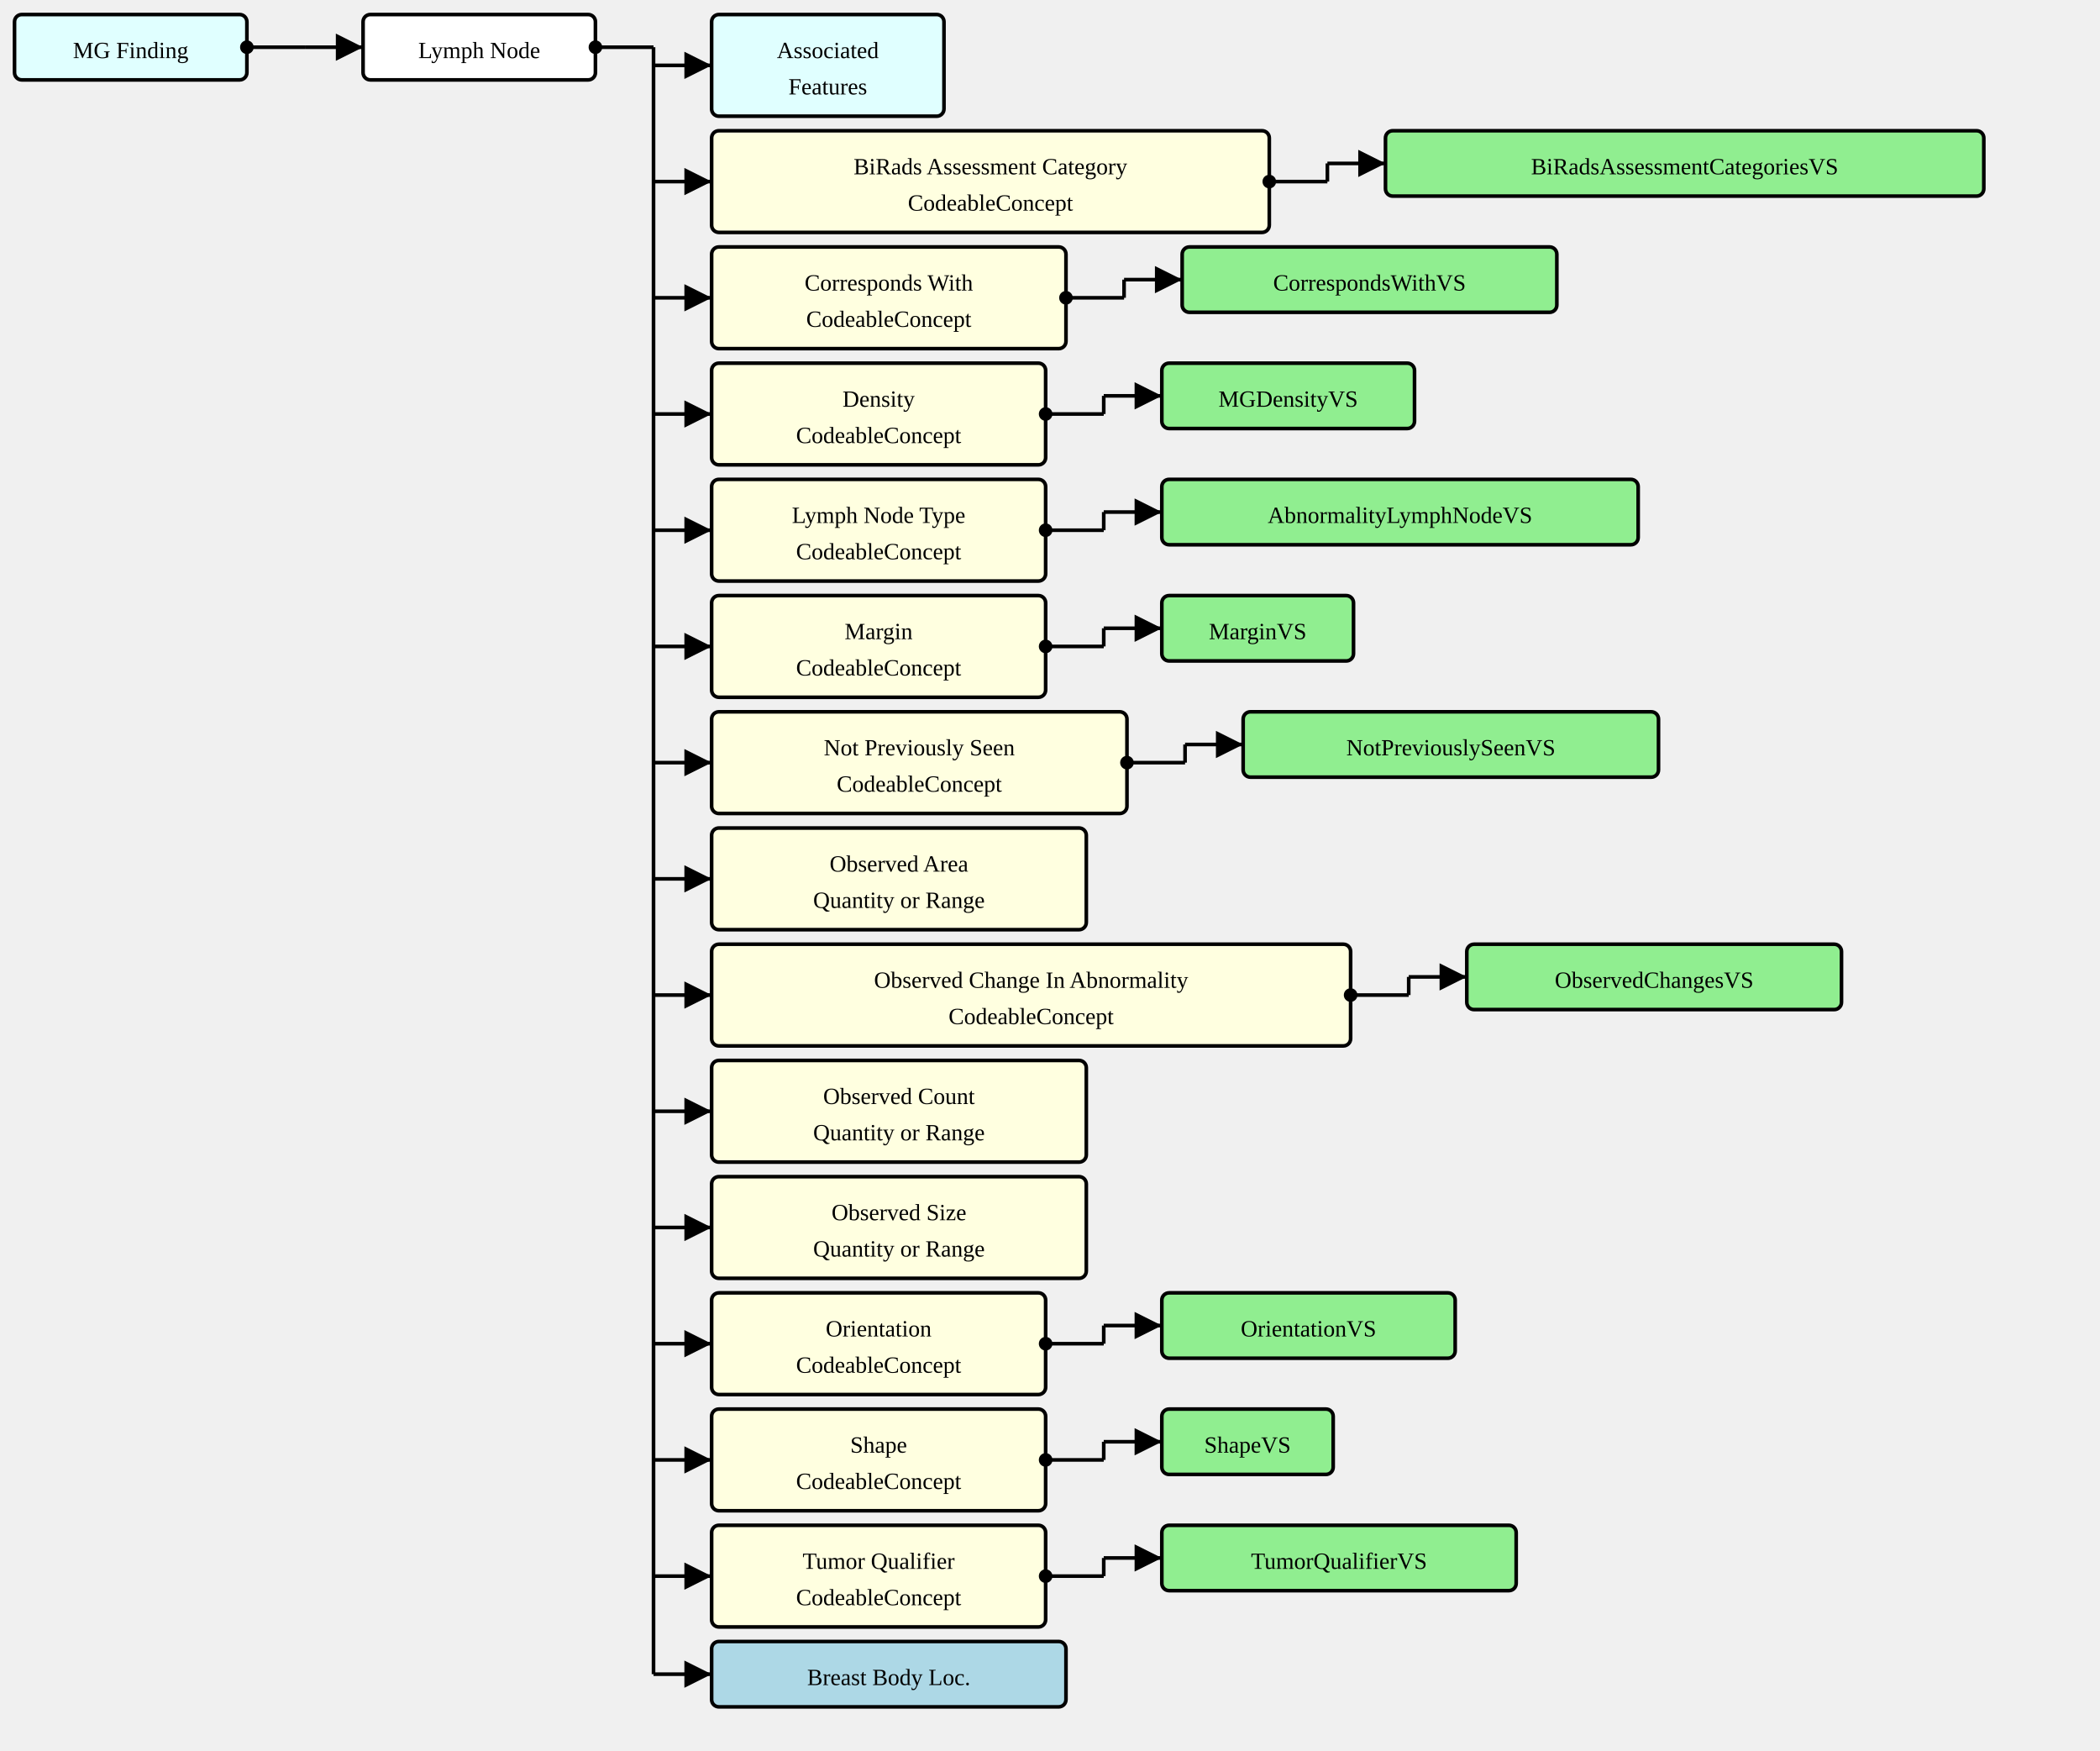
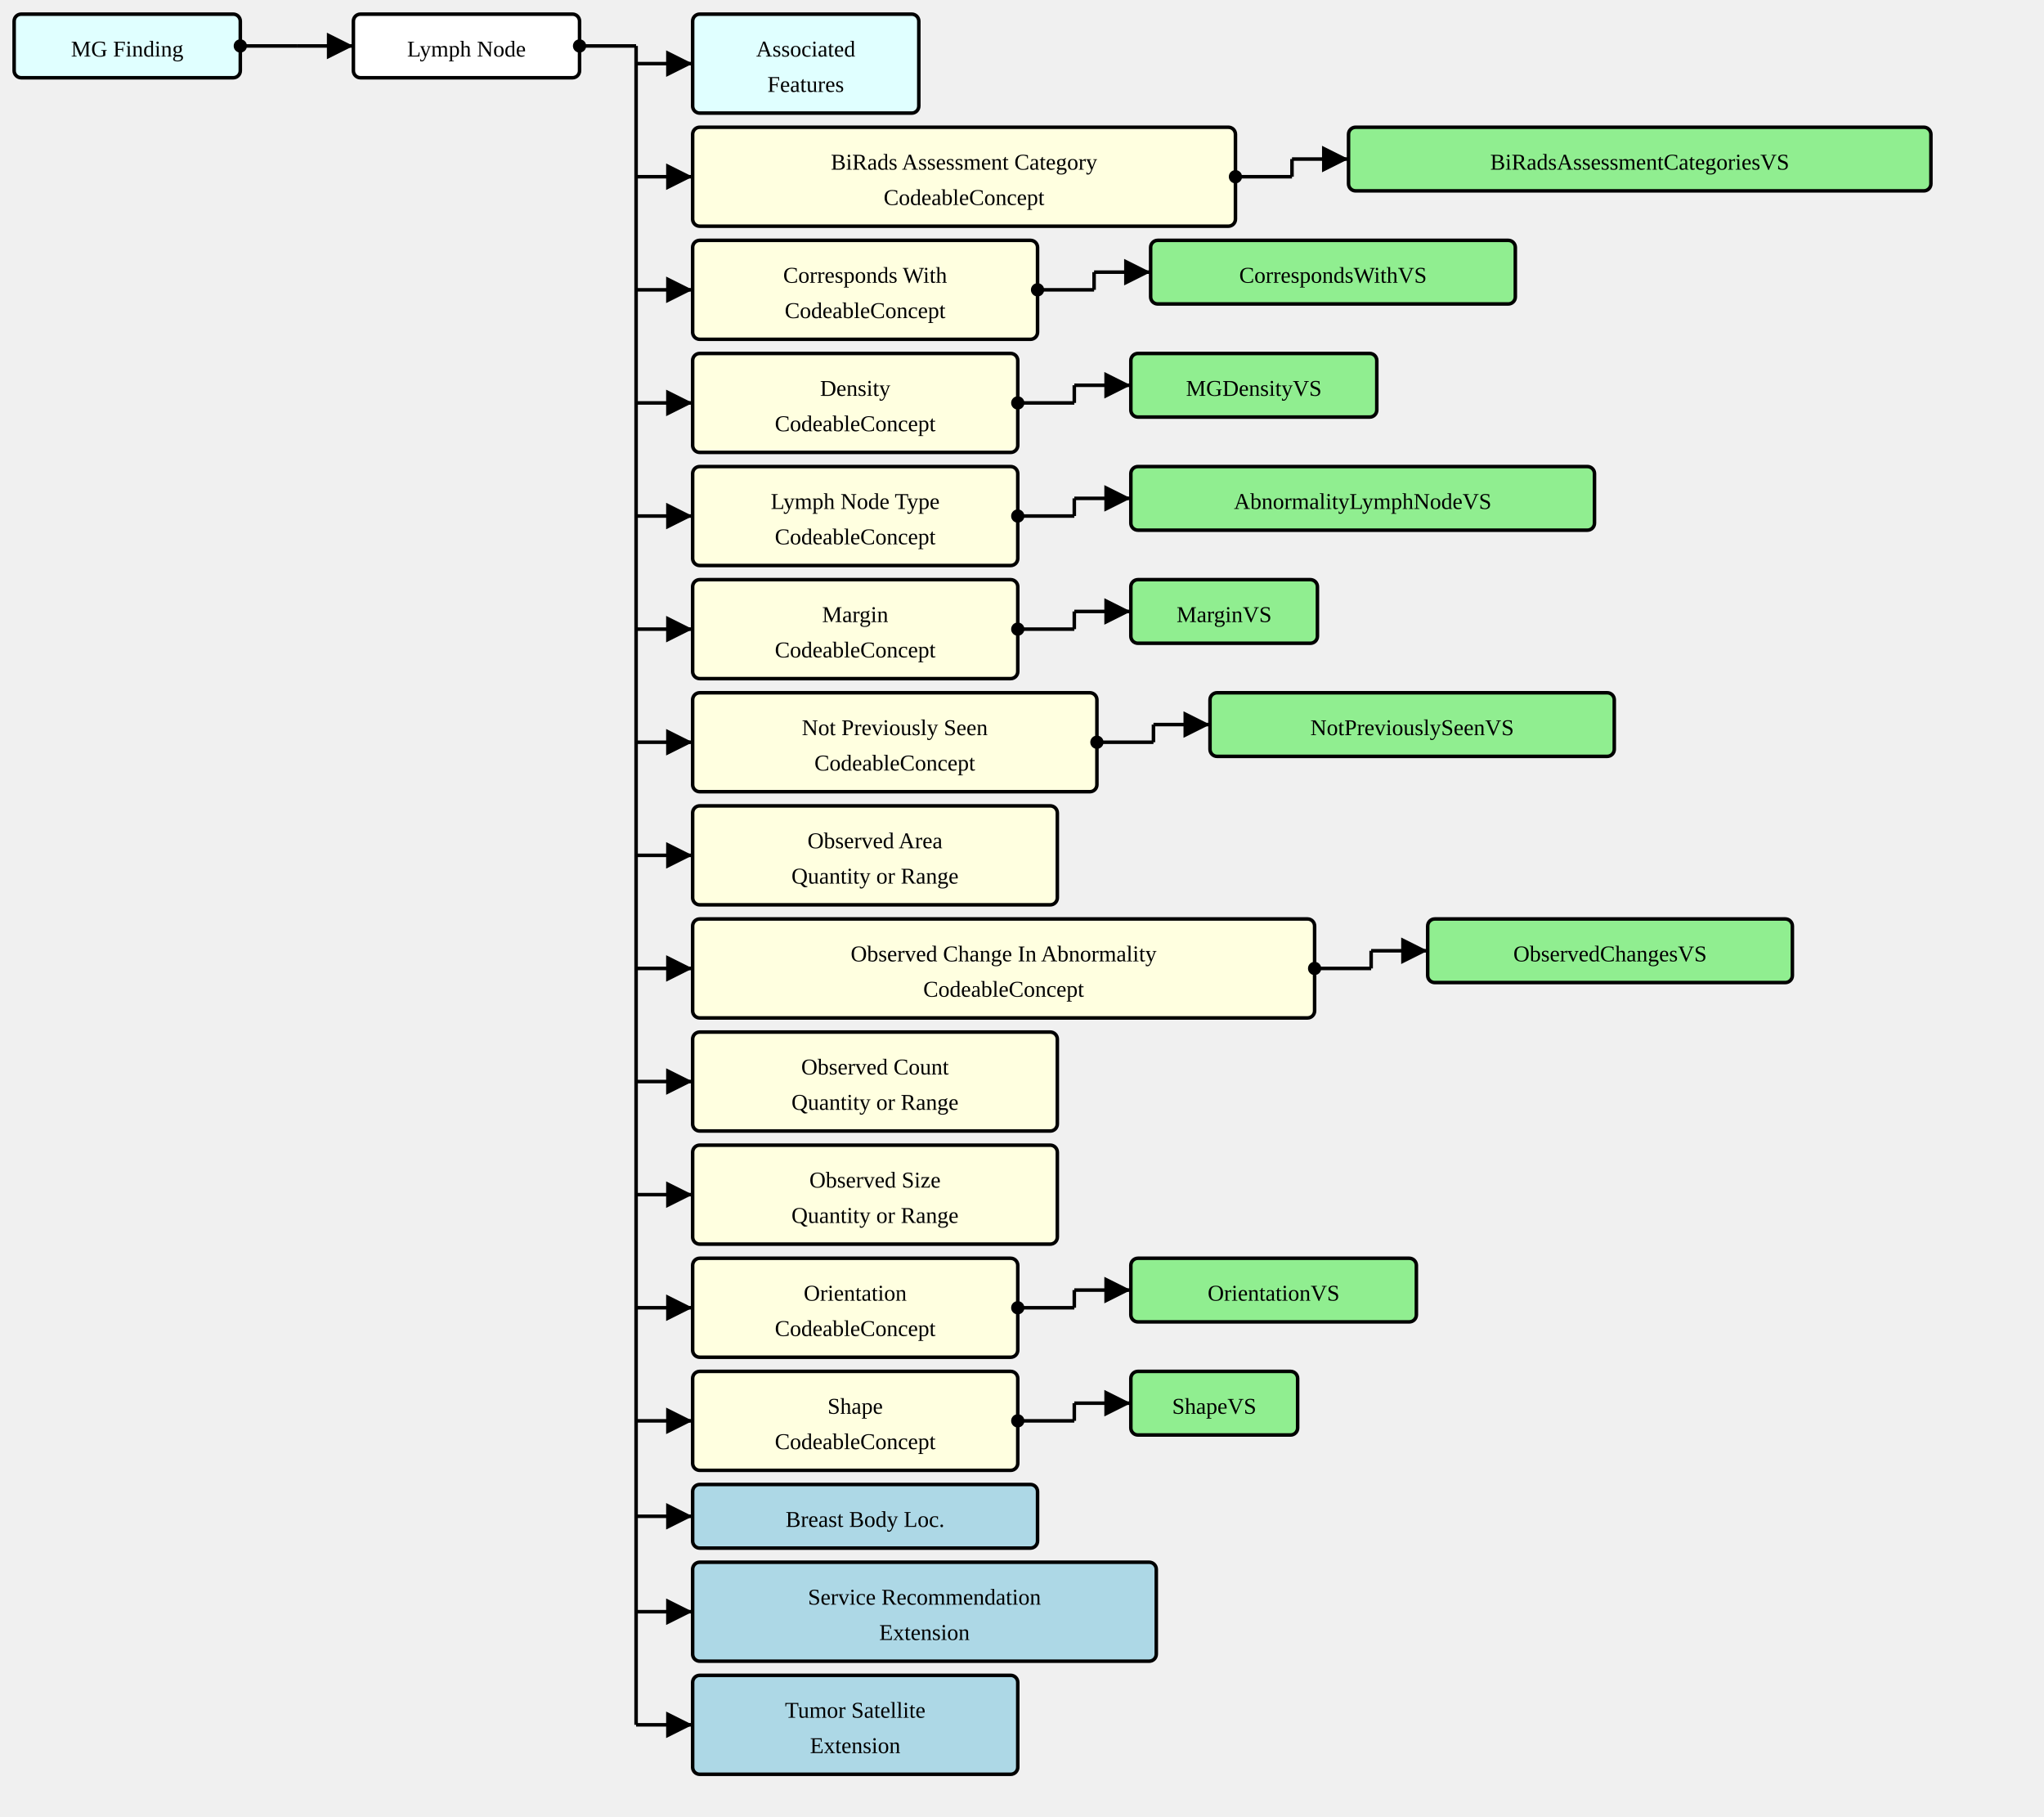
- <svg xmlns="http://www.w3.org/2000/svg" version="1.1" width="1084.5" height="903.75">
+ <svg xmlns="http://www.w3.org/2000/svg" version="1.1" width="1084.5" height="963.75">
  <defs>
    <marker id="arrowStart" markerWidth="3.75" markerHeight="3.75" markerUnits="px" refX="1.875" refY="1.875">
      <circle fill="Black" stroke-width="0" cx="1.875" cy="1.875" r="1.875" />
    </marker>
    <marker id="arrowEnd" markerWidth="7.5" markerHeight="7.5" markerUnits="px" refX="7.5" refY="3.75">
      <polygon fill="Black" stroke-width="0" points="0 0 7.5 3.75 0 7.5" />
    </marker>
  </defs>
  <g>
    <g transform="translate(7.5 7.5)">
      <a href="./StructureDefinition-MGFinding.html" target="_top">
        <rect fill="LightCyan" stroke="Black" stroke-width="1.875" x="0" y="0" width="120" height="33.75" rx="3.75" ry="3.75" />
      </a>
      <a href="./StructureDefinition-MGFinding.html" target="_top">
        <text x="60" y="22.5" text-anchor="middle">MG Finding</text>
      </a>
    </g>
    <line stroke="Black" stroke-width="1.875" marker-end="url(#arrowEnd)" x1="157.5" y1="24.375" x2="187.5" y2="24.375" />
    <line stroke="Black" stroke-width="1.875" marker-start="url(#arrowStart)" x1="127.5" y1="24.375" x2="157.5" y2="24.375" />
    <line stroke="Black" stroke-width="1.875" x1="157.5" y1="24.375" x2="157.5" y2="24.375" />
  </g>
  <g>
    <g transform="translate(187.5 7.5)">
      <rect fill="White" stroke="Black" stroke-width="1.875" x="0" y="0" width="120" height="33.75" rx="3.75" ry="3.75" />
      <text x="60" y="22.5" text-anchor="middle">Lymph Node</text>
    </g>
    <line stroke="Black" stroke-width="1.875" marker-end="url(#arrowEnd)" x1="337.5" y1="33.75" x2="367.5" y2="33.75" />
    <line stroke="Black" stroke-width="1.875" marker-end="url(#arrowEnd)" x1="337.5" y1="93.75" x2="367.5" y2="93.75" />
    <line stroke="Black" stroke-width="1.875" marker-end="url(#arrowEnd)" x1="337.5" y1="153.75" x2="367.5" y2="153.75" />
    <line stroke="Black" stroke-width="1.875" marker-end="url(#arrowEnd)" x1="337.5" y1="213.75" x2="367.5" y2="213.75" />
    <line stroke="Black" stroke-width="1.875" marker-end="url(#arrowEnd)" x1="337.5" y1="273.75" x2="367.5" y2="273.75" />
    <line stroke="Black" stroke-width="1.875" marker-end="url(#arrowEnd)" x1="337.5" y1="333.75" x2="367.5" y2="333.75" />
    <line stroke="Black" stroke-width="1.875" marker-end="url(#arrowEnd)" x1="337.5" y1="393.75" x2="367.5" y2="393.75" />
    <line stroke="Black" stroke-width="1.875" marker-end="url(#arrowEnd)" x1="337.5" y1="453.75" x2="367.5" y2="453.75" />
    <line stroke="Black" stroke-width="1.875" marker-end="url(#arrowEnd)" x1="337.5" y1="513.75" x2="367.5" y2="513.75" />
    <line stroke="Black" stroke-width="1.875" marker-end="url(#arrowEnd)" x1="337.5" y1="573.75" x2="367.5" y2="573.75" />
    <line stroke="Black" stroke-width="1.875" marker-end="url(#arrowEnd)" x1="337.5" y1="633.75" x2="367.5" y2="633.75" />
    <line stroke="Black" stroke-width="1.875" marker-end="url(#arrowEnd)" x1="337.5" y1="693.75" x2="367.5" y2="693.75" />
    <line stroke="Black" stroke-width="1.875" marker-end="url(#arrowEnd)" x1="337.5" y1="753.75" x2="367.5" y2="753.75" />
-     <line stroke="Black" stroke-width="1.875" marker-end="url(#arrowEnd)" x1="337.5" y1="813.75" x2="367.5" y2="813.75" />
-     <line stroke="Black" stroke-width="1.875" marker-end="url(#arrowEnd)" x1="337.5" y1="864.375" x2="367.5" y2="864.375" />
+     <line stroke="Black" stroke-width="1.875" marker-end="url(#arrowEnd)" x1="337.5" y1="804.375" x2="367.5" y2="804.375" />
+     <line stroke="Black" stroke-width="1.875" marker-end="url(#arrowEnd)" x1="337.5" y1="855" x2="367.5" y2="855" />
+     <line stroke="Black" stroke-width="1.875" marker-end="url(#arrowEnd)" x1="337.5" y1="915" x2="367.5" y2="915" />
    <line stroke="Black" stroke-width="1.875" marker-start="url(#arrowStart)" x1="307.5" y1="24.375" x2="337.5" y2="24.375" />
-     <line stroke="Black" stroke-width="1.875" x1="337.5" y1="24.375" x2="337.5" y2="864.375" />
+     <line stroke="Black" stroke-width="1.875" x1="337.5" y1="24.375" x2="337.5" y2="915" />
  </g>
  <g>
    <g transform="translate(367.5 7.5)">
      <a href="./StructureDefinition-AssociatedFeatures.html" target="_top">
        <rect fill="LightCyan" stroke="Black" stroke-width="1.875" x="0" y="0" width="120" height="52.5" rx="3.75" ry="3.75" />
      </a>
      <a href="./StructureDefinition-AssociatedFeatures.html" target="_top">
        <text x="60" y="22.5" text-anchor="middle">Associated</text>
      </a>
      <a href="./StructureDefinition-AssociatedFeatures.html" target="_top">
        <text x="60" y="41.25" text-anchor="middle">Features</text>
      </a>
    </g>
  </g>
  <g>
    <g transform="translate(367.5 67.5)">
      <a href="StructureDefinition-AbnormalityLymphNode-definitions.html#Observation.component:biRadsAssessmentCategory" target="_top">
        <rect fill="LightYellow" stroke="Black" stroke-width="1.875" x="0" y="0" width="288" height="52.5" rx="3.75" ry="3.75" />
      </a>
      <a href="StructureDefinition-AbnormalityLymphNode-definitions.html#Observation.component:biRadsAssessmentCategory" target="_top">
        <text x="144" y="22.5" text-anchor="middle">BiRads Assessment Category</text>
      </a>
      <a href="StructureDefinition-AbnormalityLymphNode-definitions.html#Observation.component:biRadsAssessmentCategory" target="_top">
        <text x="144" y="41.25" text-anchor="middle">CodeableConcept</text>
      </a>
    </g>
    <line stroke="Black" stroke-width="1.875" marker-end="url(#arrowEnd)" x1="685.5" y1="84.375" x2="715.5" y2="84.375" />
    <line stroke="Black" stroke-width="1.875" marker-start="url(#arrowStart)" x1="655.5" y1="93.75" x2="685.5" y2="93.75" />
    <line stroke="Black" stroke-width="1.875" x1="685.5" y1="84.375" x2="685.5" y2="93.75" />
  </g>
  <g>
    <g transform="translate(715.4999 67.5)">
      <a href="./ValueSet-BiRadsAssessmentCategoriesVS.html" target="_top">
        <rect fill="LightGreen" stroke="Black" stroke-width="1.875" x="0" y="0" width="309" height="33.75" rx="3.75" ry="3.75" />
      </a>
      <a href="./ValueSet-BiRadsAssessmentCategoriesVS.html" target="_top">
        <text x="154.5" y="22.5" text-anchor="middle">BiRadsAssessmentCategoriesVS</text>
      </a>
    </g>
  </g>
  <g>
    <g transform="translate(367.5 127.5)">
      <a href="StructureDefinition-AbnormalityLymphNode-definitions.html#Observation.component:correspondsWith" target="_top">
        <rect fill="LightYellow" stroke="Black" stroke-width="1.875" x="0" y="0" width="183" height="52.5" rx="3.75" ry="3.75" />
      </a>
      <a href="StructureDefinition-AbnormalityLymphNode-definitions.html#Observation.component:correspondsWith" target="_top">
        <text x="91.5" y="22.5" text-anchor="middle">Corresponds With</text>
      </a>
      <a href="StructureDefinition-AbnormalityLymphNode-definitions.html#Observation.component:correspondsWith" target="_top">
        <text x="91.5" y="41.25" text-anchor="middle">CodeableConcept</text>
      </a>
    </g>
    <line stroke="Black" stroke-width="1.875" marker-end="url(#arrowEnd)" x1="580.5" y1="144.375" x2="610.5" y2="144.375" />
    <line stroke="Black" stroke-width="1.875" marker-start="url(#arrowStart)" x1="550.5" y1="153.75" x2="580.5" y2="153.75" />
    <line stroke="Black" stroke-width="1.875" x1="580.5" y1="144.375" x2="580.5" y2="153.75" />
  </g>
  <g>
    <g transform="translate(610.5 127.5)">
      <a href="./ValueSet-CorrespondsWithVS.html" target="_top">
        <rect fill="LightGreen" stroke="Black" stroke-width="1.875" x="0" y="0" width="193.5" height="33.75" rx="3.75" ry="3.75" />
      </a>
      <a href="./ValueSet-CorrespondsWithVS.html" target="_top">
        <text x="96.75" y="22.5" text-anchor="middle">CorrespondsWithVS</text>
      </a>
    </g>
  </g>
  <g>
    <g transform="translate(367.5 187.5)">
      <a href="StructureDefinition-AbnormalityLymphNode-definitions.html#Observation.component:mgDensity" target="_top">
        <rect fill="LightYellow" stroke="Black" stroke-width="1.875" x="0" y="0" width="172.5" height="52.5" rx="3.75" ry="3.75" />
      </a>
      <a href="StructureDefinition-AbnormalityLymphNode-definitions.html#Observation.component:mgDensity" target="_top">
        <text x="86.25" y="22.5" text-anchor="middle">Density</text>
      </a>
      <a href="StructureDefinition-AbnormalityLymphNode-definitions.html#Observation.component:mgDensity" target="_top">
        <text x="86.25" y="41.25" text-anchor="middle">CodeableConcept</text>
      </a>
    </g>
    <line stroke="Black" stroke-width="1.875" marker-end="url(#arrowEnd)" x1="570" y1="204.375" x2="600" y2="204.375" />
    <line stroke="Black" stroke-width="1.875" marker-start="url(#arrowStart)" x1="540" y1="213.75" x2="570" y2="213.75" />
    <line stroke="Black" stroke-width="1.875" x1="570" y1="204.375" x2="570" y2="213.75" />
  </g>
  <g>
    <g transform="translate(600 187.5)">
      <a href="./ValueSet-MGDensityVS.html" target="_top">
        <rect fill="LightGreen" stroke="Black" stroke-width="1.875" x="0" y="0" width="130.5" height="33.75" rx="3.75" ry="3.75" />
      </a>
      <a href="./ValueSet-MGDensityVS.html" target="_top">
        <text x="65.25" y="22.5" text-anchor="middle">MGDensityVS</text>
      </a>
    </g>
  </g>
  <g>
    <g transform="translate(367.5 247.5)">
      <a href="StructureDefinition-AbnormalityLymphNode-definitions.html#Observation.component:lymphNodeType" target="_top">
        <rect fill="LightYellow" stroke="Black" stroke-width="1.875" x="0" y="0" width="172.5" height="52.5" rx="3.75" ry="3.75" />
      </a>
      <a href="StructureDefinition-AbnormalityLymphNode-definitions.html#Observation.component:lymphNodeType" target="_top">
        <text x="86.25" y="22.5" text-anchor="middle">Lymph Node Type</text>
      </a>
      <a href="StructureDefinition-AbnormalityLymphNode-definitions.html#Observation.component:lymphNodeType" target="_top">
        <text x="86.25" y="41.25" text-anchor="middle">CodeableConcept</text>
      </a>
    </g>
    <line stroke="Black" stroke-width="1.875" marker-end="url(#arrowEnd)" x1="570" y1="264.375" x2="600" y2="264.375" />
    <line stroke="Black" stroke-width="1.875" marker-start="url(#arrowStart)" x1="540" y1="273.75" x2="570" y2="273.75" />
    <line stroke="Black" stroke-width="1.875" x1="570" y1="264.375" x2="570" y2="273.75" />
  </g>
  <g>
    <g transform="translate(600 247.5)">
      <a href="./ValueSet-AbnormalityLymphNodeVS.html" target="_top">
        <rect fill="LightGreen" stroke="Black" stroke-width="1.875" x="0" y="0" width="246" height="33.75" rx="3.75" ry="3.75" />
      </a>
      <a href="./ValueSet-AbnormalityLymphNodeVS.html" target="_top">
        <text x="123" y="22.5" text-anchor="middle">AbnormalityLymphNodeVS</text>
      </a>
    </g>
  </g>
  <g>
    <g transform="translate(367.5 307.5)">
      <a href="StructureDefinition-AbnormalityLymphNode-definitions.html#Observation.component:margin" target="_top">
        <rect fill="LightYellow" stroke="Black" stroke-width="1.875" x="0" y="0" width="172.5" height="52.5" rx="3.75" ry="3.75" />
      </a>
      <a href="StructureDefinition-AbnormalityLymphNode-definitions.html#Observation.component:margin" target="_top">
        <text x="86.25" y="22.5" text-anchor="middle">Margin</text>
      </a>
      <a href="StructureDefinition-AbnormalityLymphNode-definitions.html#Observation.component:margin" target="_top">
        <text x="86.25" y="41.25" text-anchor="middle">CodeableConcept</text>
      </a>
    </g>
    <line stroke="Black" stroke-width="1.875" marker-end="url(#arrowEnd)" x1="570" y1="324.375" x2="600" y2="324.375" />
    <line stroke="Black" stroke-width="1.875" marker-start="url(#arrowStart)" x1="540" y1="333.75" x2="570" y2="333.75" />
    <line stroke="Black" stroke-width="1.875" x1="570" y1="324.375" x2="570" y2="333.75" />
  </g>
  <g>
    <g transform="translate(600 307.5)">
      <a href="./ValueSet-MarginVS.html" target="_top">
        <rect fill="LightGreen" stroke="Black" stroke-width="1.875" x="0" y="0" width="99" height="33.75" rx="3.75" ry="3.75" />
      </a>
      <a href="./ValueSet-MarginVS.html" target="_top">
        <text x="49.5" y="22.5" text-anchor="middle">MarginVS</text>
      </a>
    </g>
  </g>
  <g>
    <g transform="translate(367.5 367.5)">
      <a href="StructureDefinition-AbnormalityLymphNode-definitions.html#Observation.component:notPreviouslySeen" target="_top">
        <rect fill="LightYellow" stroke="Black" stroke-width="1.875" x="0" y="0" width="214.5" height="52.5" rx="3.75" ry="3.75" />
      </a>
      <a href="StructureDefinition-AbnormalityLymphNode-definitions.html#Observation.component:notPreviouslySeen" target="_top">
        <text x="107.25" y="22.5" text-anchor="middle">Not Previously Seen</text>
      </a>
      <a href="StructureDefinition-AbnormalityLymphNode-definitions.html#Observation.component:notPreviouslySeen" target="_top">
        <text x="107.25" y="41.25" text-anchor="middle">CodeableConcept</text>
      </a>
    </g>
    <line stroke="Black" stroke-width="1.875" marker-end="url(#arrowEnd)" x1="612" y1="384.375" x2="642" y2="384.375" />
    <line stroke="Black" stroke-width="1.875" marker-start="url(#arrowStart)" x1="582" y1="393.75" x2="612" y2="393.75" />
    <line stroke="Black" stroke-width="1.875" x1="612" y1="384.375" x2="612" y2="393.75" />
  </g>
  <g>
    <g transform="translate(642 367.5)">
      <a href="./ValueSet-NotPreviouslySeenVS.html" target="_top">
        <rect fill="LightGreen" stroke="Black" stroke-width="1.875" x="0" y="0" width="214.5" height="33.75" rx="3.75" ry="3.75" />
      </a>
      <a href="./ValueSet-NotPreviouslySeenVS.html" target="_top">
        <text x="107.25" y="22.5" text-anchor="middle">NotPreviouslySeenVS</text>
      </a>
    </g>
  </g>
  <g>
    <g transform="translate(367.5 427.5)">
      <a href="StructureDefinition-AbnormalityLymphNode-definitions.html#Observation.component:observedArea" target="_top">
        <rect fill="LightYellow" stroke="Black" stroke-width="1.875" x="0" y="0" width="193.5" height="52.5" rx="3.75" ry="3.75" />
      </a>
      <a href="StructureDefinition-AbnormalityLymphNode-definitions.html#Observation.component:observedArea" target="_top">
        <text x="96.75" y="22.5" text-anchor="middle">Observed Area</text>
      </a>
      <a href="StructureDefinition-AbnormalityLymphNode-definitions.html#Observation.component:observedArea" target="_top">
        <text x="96.75" y="41.25" text-anchor="middle">Quantity or Range</text>
      </a>
    </g>
  </g>
  <g>
    <g transform="translate(367.5 487.5)">
      <a href="StructureDefinition-AbnormalityLymphNode-definitions.html#Observation.component:observedChanges" target="_top">
        <rect fill="LightYellow" stroke="Black" stroke-width="1.875" x="0" y="0" width="330" height="52.5" rx="3.75" ry="3.75" />
      </a>
      <a href="StructureDefinition-AbnormalityLymphNode-definitions.html#Observation.component:observedChanges" target="_top">
        <text x="165" y="22.5" text-anchor="middle">Observed Change In Abnormality</text>
      </a>
      <a href="StructureDefinition-AbnormalityLymphNode-definitions.html#Observation.component:observedChanges" target="_top">
        <text x="165" y="41.25" text-anchor="middle">CodeableConcept</text>
      </a>
    </g>
    <line stroke="Black" stroke-width="1.875" marker-end="url(#arrowEnd)" x1="727.5" y1="504.375" x2="757.5" y2="504.375" />
    <line stroke="Black" stroke-width="1.875" marker-start="url(#arrowStart)" x1="697.5" y1="513.75" x2="727.5" y2="513.75" />
    <line stroke="Black" stroke-width="1.875" x1="727.5" y1="504.375" x2="727.5" y2="513.75" />
  </g>
  <g>
    <g transform="translate(757.5 487.5)">
      <a href="./ValueSet-ObservedChangesVS.html" target="_top">
        <rect fill="LightGreen" stroke="Black" stroke-width="1.875" x="0" y="0" width="193.5" height="33.75" rx="3.75" ry="3.75" />
      </a>
      <a href="./ValueSet-ObservedChangesVS.html" target="_top">
        <text x="96.75" y="22.5" text-anchor="middle">ObservedChangesVS</text>
      </a>
    </g>
  </g>
  <g>
    <g transform="translate(367.5 547.5)">
      <a href="StructureDefinition-AbnormalityLymphNode-definitions.html#Observation.component:observedCount" target="_top">
        <rect fill="LightYellow" stroke="Black" stroke-width="1.875" x="0" y="0" width="193.5" height="52.5" rx="3.75" ry="3.75" />
      </a>
      <a href="StructureDefinition-AbnormalityLymphNode-definitions.html#Observation.component:observedCount" target="_top">
        <text x="96.75" y="22.5" text-anchor="middle">Observed Count</text>
      </a>
      <a href="StructureDefinition-AbnormalityLymphNode-definitions.html#Observation.component:observedCount" target="_top">
        <text x="96.75" y="41.25" text-anchor="middle">Quantity or Range</text>
      </a>
    </g>
  </g>
  <g>
    <g transform="translate(367.5 607.5)">
      <a href="StructureDefinition-AbnormalityLymphNode-definitions.html#Observation.component:observedSize" target="_top">
        <rect fill="LightYellow" stroke="Black" stroke-width="1.875" x="0" y="0" width="193.5" height="52.5" rx="3.75" ry="3.75" />
      </a>
      <a href="StructureDefinition-AbnormalityLymphNode-definitions.html#Observation.component:observedSize" target="_top">
        <text x="96.75" y="22.5" text-anchor="middle">Observed Size</text>
      </a>
      <a href="StructureDefinition-AbnormalityLymphNode-definitions.html#Observation.component:observedSize" target="_top">
        <text x="96.75" y="41.25" text-anchor="middle">Quantity or Range</text>
      </a>
    </g>
  </g>
  <g>
    <g transform="translate(367.5 667.5)">
      <a href="StructureDefinition-AbnormalityLymphNode-definitions.html#Observation.component:orientation" target="_top">
        <rect fill="LightYellow" stroke="Black" stroke-width="1.875" x="0" y="0" width="172.5" height="52.5" rx="3.75" ry="3.75" />
      </a>
      <a href="StructureDefinition-AbnormalityLymphNode-definitions.html#Observation.component:orientation" target="_top">
        <text x="86.25" y="22.5" text-anchor="middle">Orientation</text>
      </a>
      <a href="StructureDefinition-AbnormalityLymphNode-definitions.html#Observation.component:orientation" target="_top">
        <text x="86.25" y="41.25" text-anchor="middle">CodeableConcept</text>
      </a>
    </g>
    <line stroke="Black" stroke-width="1.875" marker-end="url(#arrowEnd)" x1="570" y1="684.375" x2="600" y2="684.375" />
    <line stroke="Black" stroke-width="1.875" marker-start="url(#arrowStart)" x1="540" y1="693.75" x2="570" y2="693.75" />
    <line stroke="Black" stroke-width="1.875" x1="570" y1="684.375" x2="570" y2="693.75" />
  </g>
  <g>
    <g transform="translate(600 667.5)">
      <a href="./ValueSet-OrientationVS.html" target="_top">
        <rect fill="LightGreen" stroke="Black" stroke-width="1.875" x="0" y="0" width="151.5" height="33.75" rx="3.75" ry="3.75" />
      </a>
      <a href="./ValueSet-OrientationVS.html" target="_top">
        <text x="75.75" y="22.5" text-anchor="middle">OrientationVS</text>
      </a>
    </g>
  </g>
  <g>
    <g transform="translate(367.5 727.5)">
      <a href="StructureDefinition-AbnormalityLymphNode-definitions.html#Observation.component:shape" target="_top">
        <rect fill="LightYellow" stroke="Black" stroke-width="1.875" x="0" y="0" width="172.5" height="52.5" rx="3.75" ry="3.75" />
      </a>
      <a href="StructureDefinition-AbnormalityLymphNode-definitions.html#Observation.component:shape" target="_top">
        <text x="86.25" y="22.5" text-anchor="middle">Shape</text>
      </a>
      <a href="StructureDefinition-AbnormalityLymphNode-definitions.html#Observation.component:shape" target="_top">
        <text x="86.25" y="41.25" text-anchor="middle">CodeableConcept</text>
      </a>
    </g>
    <line stroke="Black" stroke-width="1.875" marker-end="url(#arrowEnd)" x1="570" y1="744.375" x2="600" y2="744.375" />
    <line stroke="Black" stroke-width="1.875" marker-start="url(#arrowStart)" x1="540" y1="753.75" x2="570" y2="753.75" />
    <line stroke="Black" stroke-width="1.875" x1="570" y1="744.375" x2="570" y2="753.75" />
  </g>
  <g>
    <g transform="translate(600 727.5)">
      <a href="./ValueSet-ShapeVS.html" target="_top">
        <rect fill="LightGreen" stroke="Black" stroke-width="1.875" x="0" y="0" width="88.5" height="33.75" rx="3.75" ry="3.75" />
      </a>
      <a href="./ValueSet-ShapeVS.html" target="_top">
        <text x="44.25" y="22.5" text-anchor="middle">ShapeVS</text>
      </a>
    </g>
  </g>
  <g>
    <g transform="translate(367.5 787.5)">
-       <a href="StructureDefinition-AbnormalityLymphNode-definitions.html#Observation.component:tumorQualifier" target="_top">
-         <rect fill="LightYellow" stroke="Black" stroke-width="1.875" x="0" y="0" width="172.5" height="52.5" rx="3.75" ry="3.75" />
-       </a>
-       <a href="StructureDefinition-AbnormalityLymphNode-definitions.html#Observation.component:tumorQualifier" target="_top">
-         <text x="86.25" y="22.5" text-anchor="middle">Tumor Qualifier</text>
-       </a>
-       <a href="StructureDefinition-AbnormalityLymphNode-definitions.html#Observation.component:tumorQualifier" target="_top">
-         <text x="86.25" y="41.25" text-anchor="middle">CodeableConcept</text>
-       </a>
-     </g>
-     <line stroke="Black" stroke-width="1.875" marker-end="url(#arrowEnd)" x1="570" y1="804.375" x2="600" y2="804.375" />
-     <line stroke="Black" stroke-width="1.875" marker-start="url(#arrowStart)" x1="540" y1="813.75" x2="570" y2="813.75" />
-     <line stroke="Black" stroke-width="1.875" x1="570" y1="804.375" x2="570" y2="813.75" />
-   </g>
-   <g>
-     <g transform="translate(600 787.5)">
-       <a href="./ValueSet-TumorQualifierVS.html" target="_top">
-         <rect fill="LightGreen" stroke="Black" stroke-width="1.875" x="0" y="0" width="183" height="33.75" rx="3.75" ry="3.75" />
-       </a>
-       <a href="./ValueSet-TumorQualifierVS.html" target="_top">
-         <text x="91.5" y="22.5" text-anchor="middle">TumorQualifierVS</text>
-       </a>
-     </g>
-   </g>
-   <g>
-     <g transform="translate(367.5 847.5)">
      <a href="./StructureDefinition-BreastBodyLocationExtension.html" target="_top">
        <rect fill="LightBlue" stroke="Black" stroke-width="1.875" x="0" y="0" width="183" height="33.75" rx="3.75" ry="3.75" />
      </a>
      <a href="./StructureDefinition-BreastBodyLocationExtension.html" target="_top">
        <text x="91.5" y="22.5" text-anchor="middle">Breast Body Loc.</text>
      </a>
    </g>
  </g>
+   <g>
+     <g transform="translate(367.5 828.75)">
+       <a href="./StructureDefinition-ServiceRecommendationExtension.html" target="_top">
+         <rect fill="LightBlue" stroke="Black" stroke-width="1.875" x="0" y="0" width="246" height="52.5" rx="3.75" ry="3.75" />
+       </a>
+       <a href="./StructureDefinition-ServiceRecommendationExtension.html" target="_top">
+         <text x="123" y="22.5" text-anchor="middle">Service Recommendation</text>
+       </a>
+       <a href="./StructureDefinition-ServiceRecommendationExtension.html" target="_top">
+         <text x="123" y="41.25" text-anchor="middle">Extension</text>
+       </a>
+     </g>
+   </g>
+   <g>
+     <g transform="translate(367.5 888.75)">
+       <a href="./StructureDefinition-TumorSatelliteExtension.html" target="_top">
+         <rect fill="LightBlue" stroke="Black" stroke-width="1.875" x="0" y="0" width="172.5" height="52.5" rx="3.75" ry="3.75" />
+       </a>
+       <a href="./StructureDefinition-TumorSatelliteExtension.html" target="_top">
+         <text x="86.25" y="22.5" text-anchor="middle">Tumor Satellite</text>
+       </a>
+       <a href="./StructureDefinition-TumorSatelliteExtension.html" target="_top">
+         <text x="86.25" y="41.25" text-anchor="middle">Extension</text>
+       </a>
+     </g>
+   </g>
</svg>
